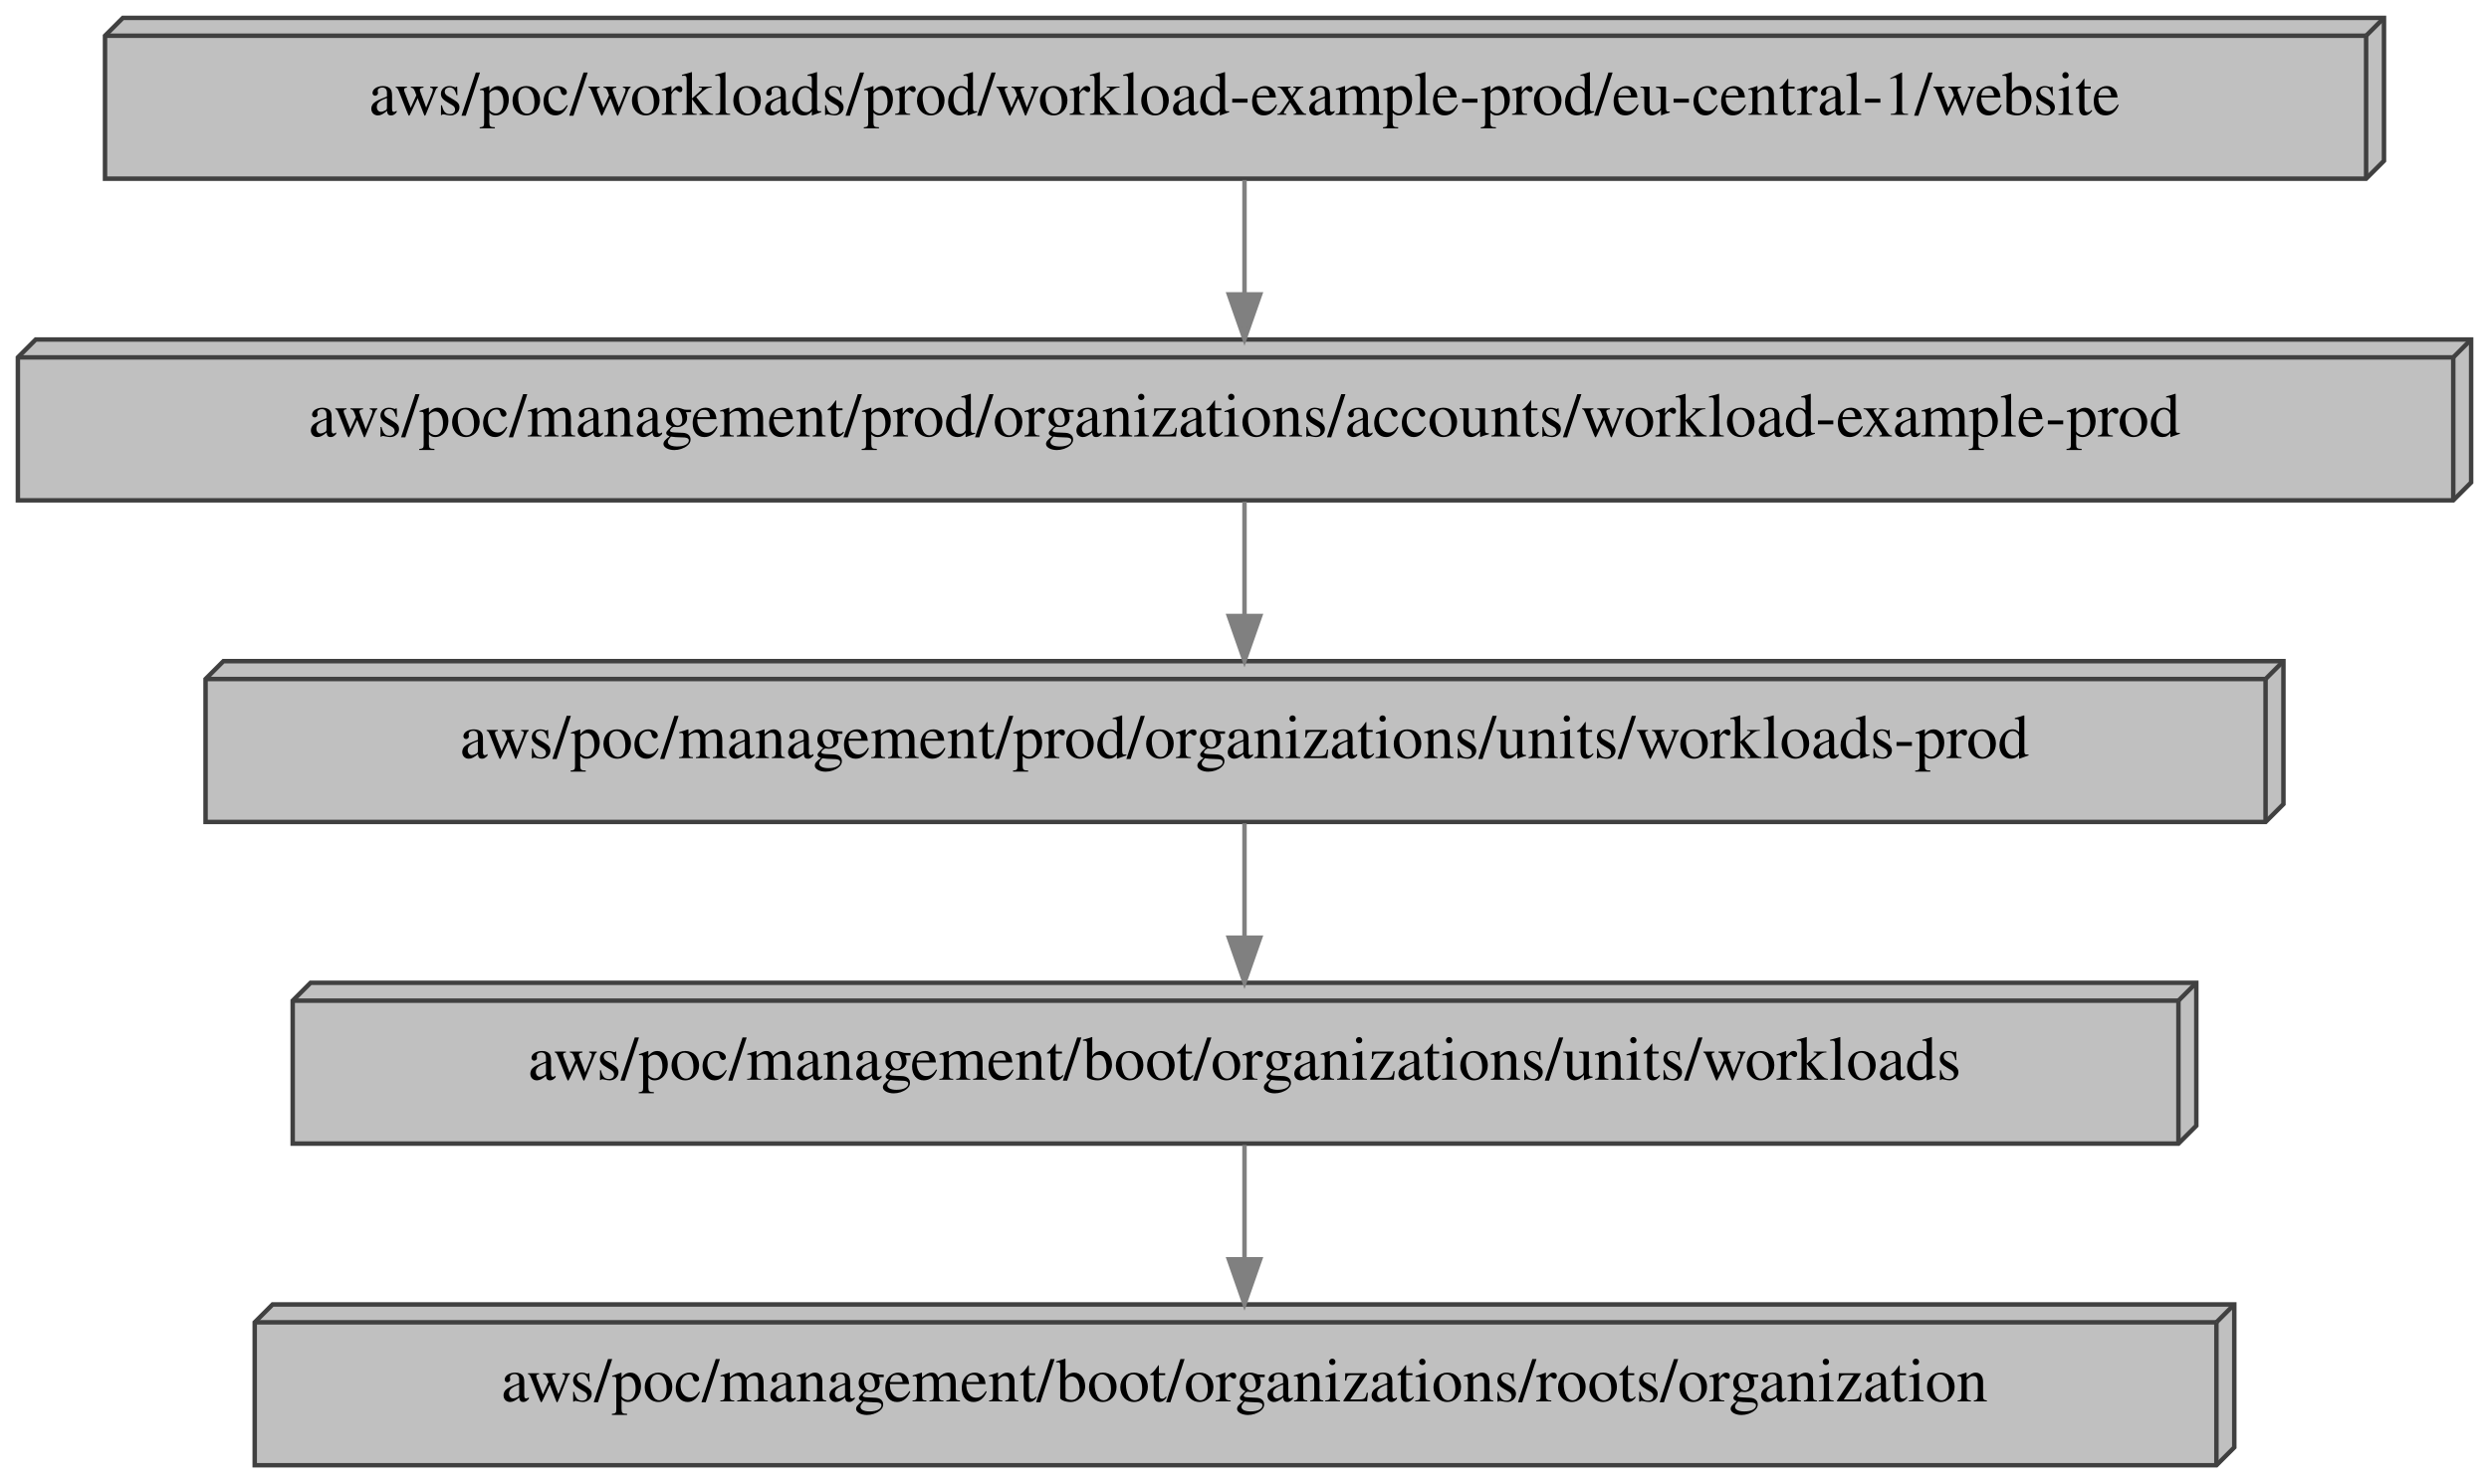
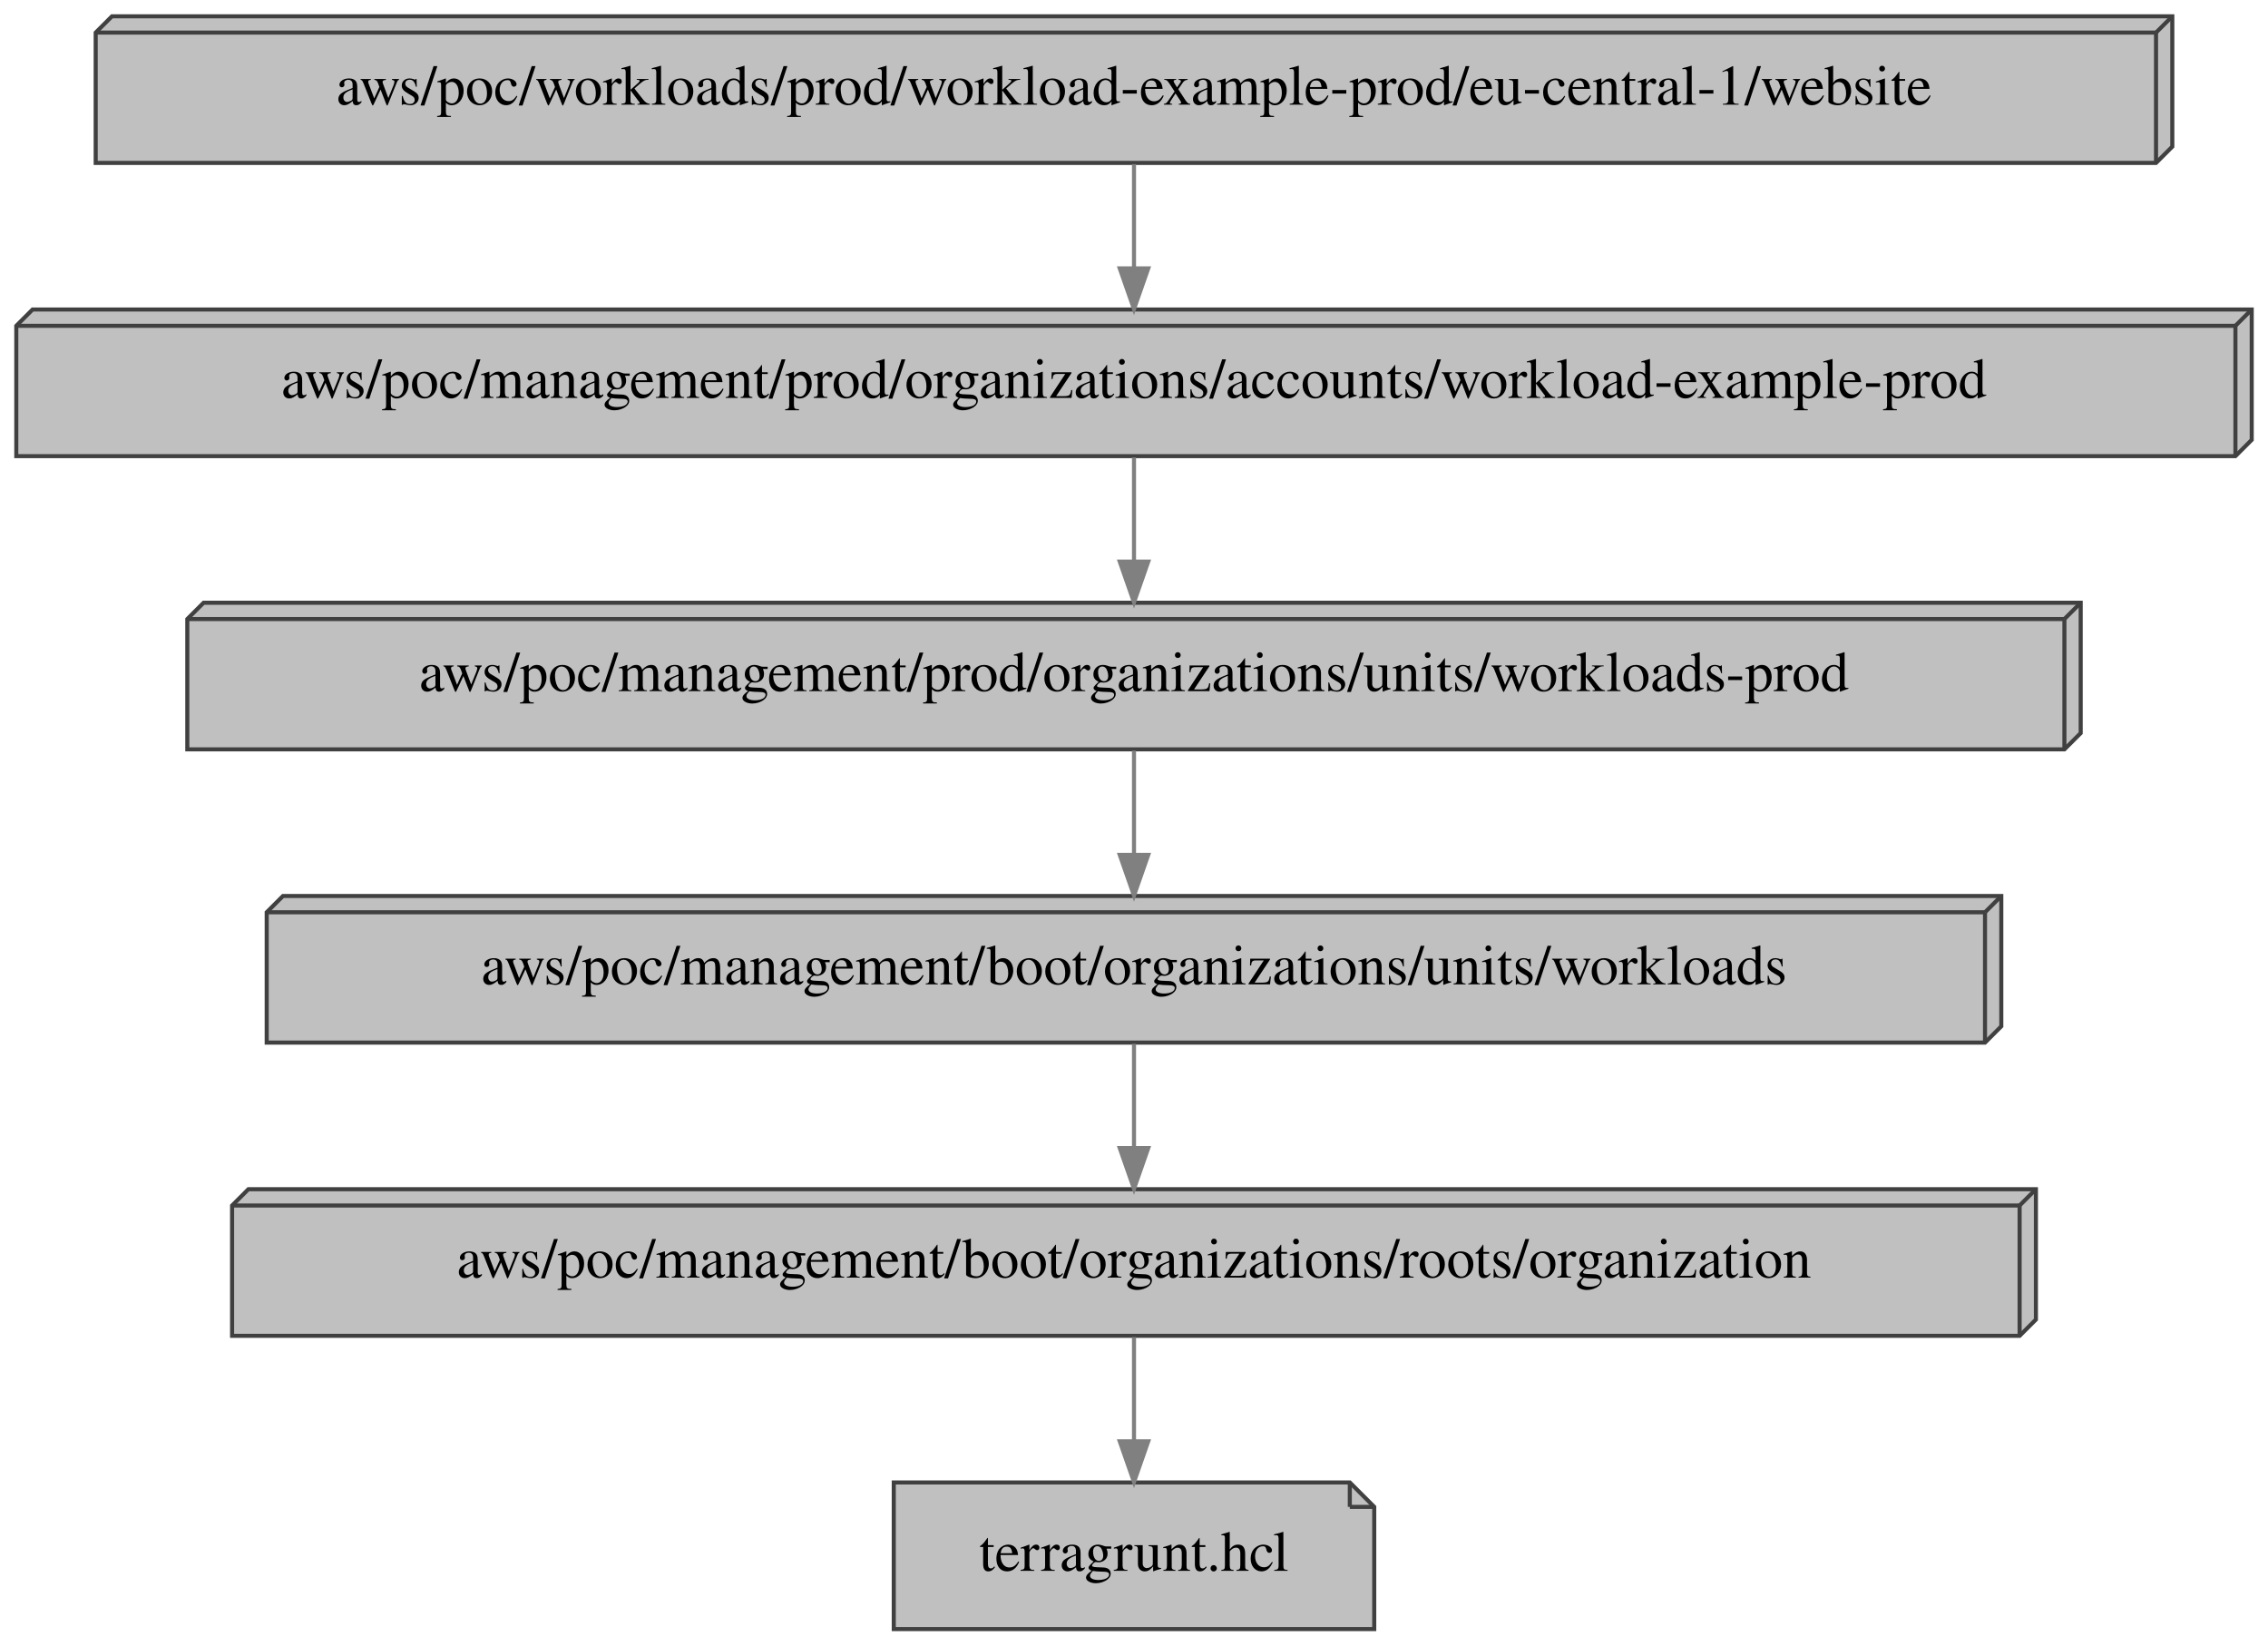
- <svg xmlns="http://www.w3.org/2000/svg" width="557pt" height="332pt" viewBox="0.00 0.00 557.00 332.00">
-   <g id="graph0" class="graph" transform="scale(1 1) rotate(0) translate(4 328)">
-     <polygon fill="transparent" stroke="transparent" points="-4,4 -4,-328 553,-328 553,4 -4,4" />
+ <svg xmlns="http://www.w3.org/2000/svg" width="557pt" height="404pt" viewBox="0.00 0.00 557.00 404.00">
+   <g id="graph0" class="graph" transform="scale(1 1) rotate(0) translate(4 400)">
+     <polygon fill="transparent" stroke="transparent" points="-4,4 -4,-400 553,-400 553,4 -4,4" />
    <g id="node1" class="node">
-       <polygon fill="#c0c0c0" stroke="#404040" points="496,-36 57,-36 53,-32 53,0 492,0 496,-4 496,-36" />
-       <polyline fill="none" stroke="#404040" points="492,-32 53,-32 " />
-       <polyline fill="none" stroke="#404040" points="492,-32 492,0 " />
-       <polyline fill="none" stroke="#404040" points="492,-32 496,-36 " />
-       <text text-anchor="middle" x="274.5" y="-14.3" font-family="Times,serif" font-size="14.00">aws/poc/management/boot/organizations/roots/organization</text>
+       <polygon fill="#c0c0c0" stroke="#404040" points="327.5,-36 215.5,-36 215.5,0 333.5,0 333.5,-30 327.5,-36" />
+       <polyline fill="none" stroke="#404040" points="327.5,-36 327.5,-30 " />
+       <polyline fill="none" stroke="#404040" points="333.5,-30 327.5,-30 " />
+       <text text-anchor="middle" x="274.5" y="-14.3" font-family="Times,serif" font-size="14.00">terragrunt.hcl</text>
    </g>
    <g id="node2" class="node">
-       <polygon fill="#c0c0c0" stroke="#404040" points="487.5,-108 65.5,-108 61.5,-104 61.5,-72 483.5,-72 487.5,-76 487.5,-108" />
-       <polyline fill="none" stroke="#404040" points="483.5,-104 61.5,-104 " />
-       <polyline fill="none" stroke="#404040" points="483.5,-104 483.5,-72 " />
-       <polyline fill="none" stroke="#404040" points="483.5,-104 487.5,-108 " />
-       <text text-anchor="middle" x="274.5" y="-86.3" font-family="Times,serif" font-size="14.00">aws/poc/management/boot/organizations/units/workloads</text>
+       <polygon fill="#c0c0c0" stroke="#404040" points="496,-108 57,-108 53,-104 53,-72 492,-72 496,-76 496,-108" />
+       <polyline fill="none" stroke="#404040" points="492,-104 53,-104 " />
+       <polyline fill="none" stroke="#404040" points="492,-104 492,-72 " />
+       <polyline fill="none" stroke="#404040" points="492,-104 496,-108 " />
+       <text text-anchor="middle" x="274.5" y="-86.3" font-family="Times,serif" font-size="14.00">aws/poc/management/boot/organizations/roots/organization</text>
    </g>
    <g id="edge1" class="edge">
      <path fill="none" stroke="#808080" d="M274.5,-71.7C274.5,-63.98 274.5,-54.71 274.5,-46.11" />
      <polygon fill="#808080" stroke="#808080" points="278,-46.1 274.5,-36.1 271,-46.1 278,-46.1" />
    </g>
    <g id="node3" class="node">
-       <polygon fill="#c0c0c0" stroke="#404040" points="549,-252 4,-252 0,-248 0,-216 545,-216 549,-220 549,-252" />
-       <polyline fill="none" stroke="#404040" points="545,-248 0,-248 " />
-       <polyline fill="none" stroke="#404040" points="545,-248 545,-216 " />
-       <polyline fill="none" stroke="#404040" points="545,-248 549,-252 " />
-       <text text-anchor="middle" x="274.5" y="-230.3" font-family="Times,serif" font-size="14.00">aws/poc/management/prod/organizations/accounts/workload-example-prod</text>
+       <polygon fill="#c0c0c0" stroke="#404040" points="487.5,-180 65.5,-180 61.5,-176 61.5,-144 483.5,-144 487.5,-148 487.5,-180" />
+       <polyline fill="none" stroke="#404040" points="483.5,-176 61.5,-176 " />
+       <polyline fill="none" stroke="#404040" points="483.5,-176 483.5,-144 " />
+       <polyline fill="none" stroke="#404040" points="483.5,-176 487.5,-180 " />
+       <text text-anchor="middle" x="274.5" y="-158.3" font-family="Times,serif" font-size="14.00">aws/poc/management/boot/organizations/units/workloads</text>
+     </g>
+     <g id="edge2" class="edge">
+       <path fill="none" stroke="#808080" d="M274.5,-143.7C274.5,-135.98 274.5,-126.71 274.5,-118.11" />
+       <polygon fill="#808080" stroke="#808080" points="278,-118.1 274.5,-108.1 271,-118.1 278,-118.1" />
    </g>
    <g id="node4" class="node">
-       <polygon fill="#c0c0c0" stroke="#404040" points="507,-180 46,-180 42,-176 42,-144 503,-144 507,-148 507,-180" />
-       <polyline fill="none" stroke="#404040" points="503,-176 42,-176 " />
-       <polyline fill="none" stroke="#404040" points="503,-176 503,-144 " />
-       <polyline fill="none" stroke="#404040" points="503,-176 507,-180 " />
-       <text text-anchor="middle" x="274.5" y="-158.3" font-family="Times,serif" font-size="14.00">aws/poc/management/prod/organizations/units/workloads-prod</text>
+       <polygon fill="#c0c0c0" stroke="#404040" points="549,-324 4,-324 0,-320 0,-288 545,-288 549,-292 549,-324" />
+       <polyline fill="none" stroke="#404040" points="545,-320 0,-320 " />
+       <polyline fill="none" stroke="#404040" points="545,-320 545,-288 " />
+       <polyline fill="none" stroke="#404040" points="545,-320 549,-324 " />
+       <text text-anchor="middle" x="274.5" y="-302.3" font-family="Times,serif" font-size="14.00">aws/poc/management/prod/organizations/accounts/workload-example-prod</text>
    </g>
-     <g id="edge2" class="edge">
+     <g id="node5" class="node">
+       <polygon fill="#c0c0c0" stroke="#404040" points="507,-252 46,-252 42,-248 42,-216 503,-216 507,-220 507,-252" />
+       <polyline fill="none" stroke="#404040" points="503,-248 42,-248 " />
+       <polyline fill="none" stroke="#404040" points="503,-248 503,-216 " />
+       <polyline fill="none" stroke="#404040" points="503,-248 507,-252 " />
+       <text text-anchor="middle" x="274.5" y="-230.3" font-family="Times,serif" font-size="14.00">aws/poc/management/prod/organizations/units/workloads-prod</text>
+     </g>
+     <g id="edge3" class="edge">
+       <path fill="none" stroke="#808080" d="M274.5,-287.7C274.5,-279.98 274.5,-270.71 274.5,-262.11" />
+       <polygon fill="#808080" stroke="#808080" points="278,-262.1 274.5,-252.1 271,-262.1 278,-262.1" />
+     </g>
+     <g id="edge4" class="edge">
      <path fill="none" stroke="#808080" d="M274.5,-215.7C274.5,-207.98 274.5,-198.71 274.5,-190.11" />
      <polygon fill="#808080" stroke="#808080" points="278,-190.1 274.5,-180.1 271,-190.1 278,-190.1" />
    </g>
-     <g id="edge3" class="edge">
-       <path fill="none" stroke="#808080" d="M274.5,-143.7C274.5,-135.98 274.5,-126.71 274.5,-118.11" />
-       <polygon fill="#808080" stroke="#808080" points="278,-118.1 274.5,-108.1 271,-118.1 278,-118.1" />
+     <g id="node6" class="node">
+       <polygon fill="#c0c0c0" stroke="#404040" points="529.5,-396 23.5,-396 19.5,-392 19.5,-360 525.5,-360 529.5,-364 529.5,-396" />
+       <polyline fill="none" stroke="#404040" points="525.5,-392 19.5,-392 " />
+       <polyline fill="none" stroke="#404040" points="525.5,-392 525.5,-360 " />
+       <polyline fill="none" stroke="#404040" points="525.5,-392 529.5,-396 " />
+       <text text-anchor="middle" x="274.5" y="-374.3" font-family="Times,serif" font-size="14.00">aws/poc/workloads/prod/workload-example-prod/eu-central-1/website</text>
    </g>
-     <g id="node5" class="node">
-       <polygon fill="#c0c0c0" stroke="#404040" points="529.5,-324 23.5,-324 19.5,-320 19.5,-288 525.5,-288 529.5,-292 529.5,-324" />
-       <polyline fill="none" stroke="#404040" points="525.5,-320 19.5,-320 " />
-       <polyline fill="none" stroke="#404040" points="525.5,-320 525.5,-288 " />
-       <polyline fill="none" stroke="#404040" points="525.5,-320 529.5,-324 " />
-       <text text-anchor="middle" x="274.5" y="-302.3" font-family="Times,serif" font-size="14.00">aws/poc/workloads/prod/workload-example-prod/eu-central-1/website</text>
-     </g>
-     <g id="edge4" class="edge">
-       <path fill="none" stroke="#808080" d="M274.5,-287.7C274.5,-279.98 274.5,-270.71 274.5,-262.11" />
-       <polygon fill="#808080" stroke="#808080" points="278,-262.1 274.5,-252.1 271,-262.1 278,-262.1" />
+     <g id="edge5" class="edge">
+       <path fill="none" stroke="#808080" d="M274.5,-359.7C274.5,-351.98 274.5,-342.71 274.5,-334.11" />
+       <polygon fill="#808080" stroke="#808080" points="278,-334.1 274.5,-324.1 271,-334.1 278,-334.1" />
    </g>
  </g>
</svg>
